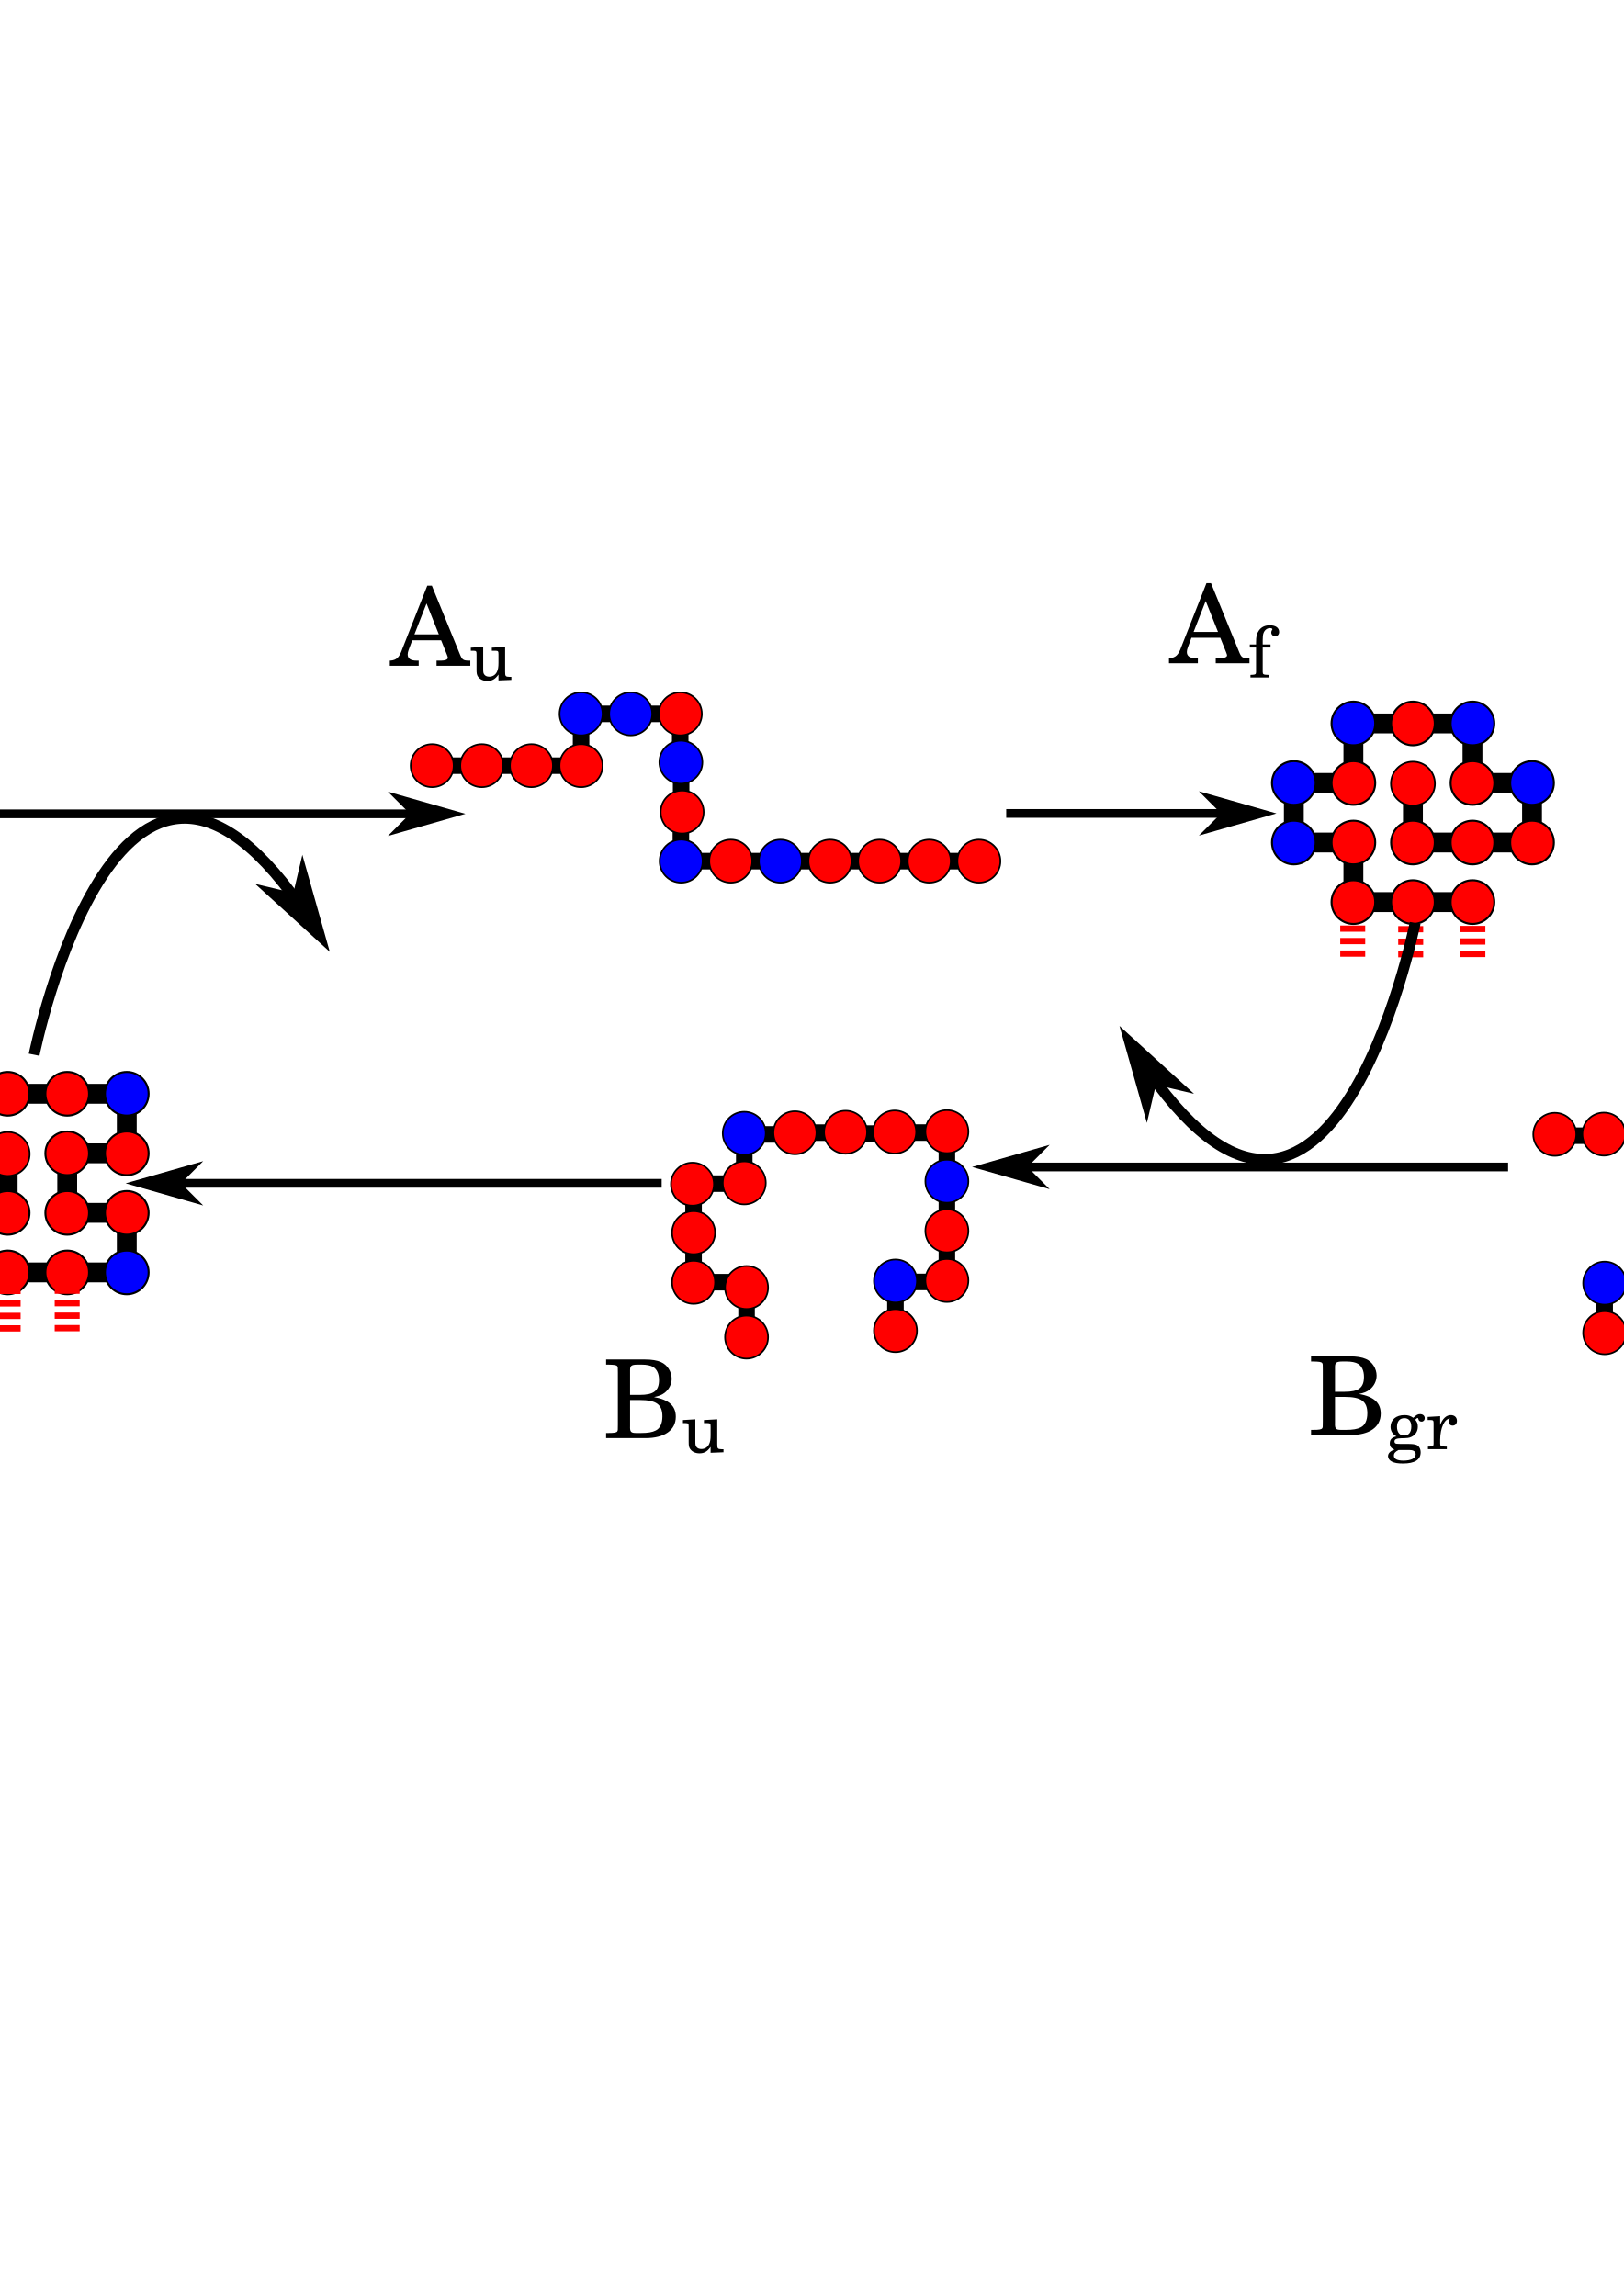
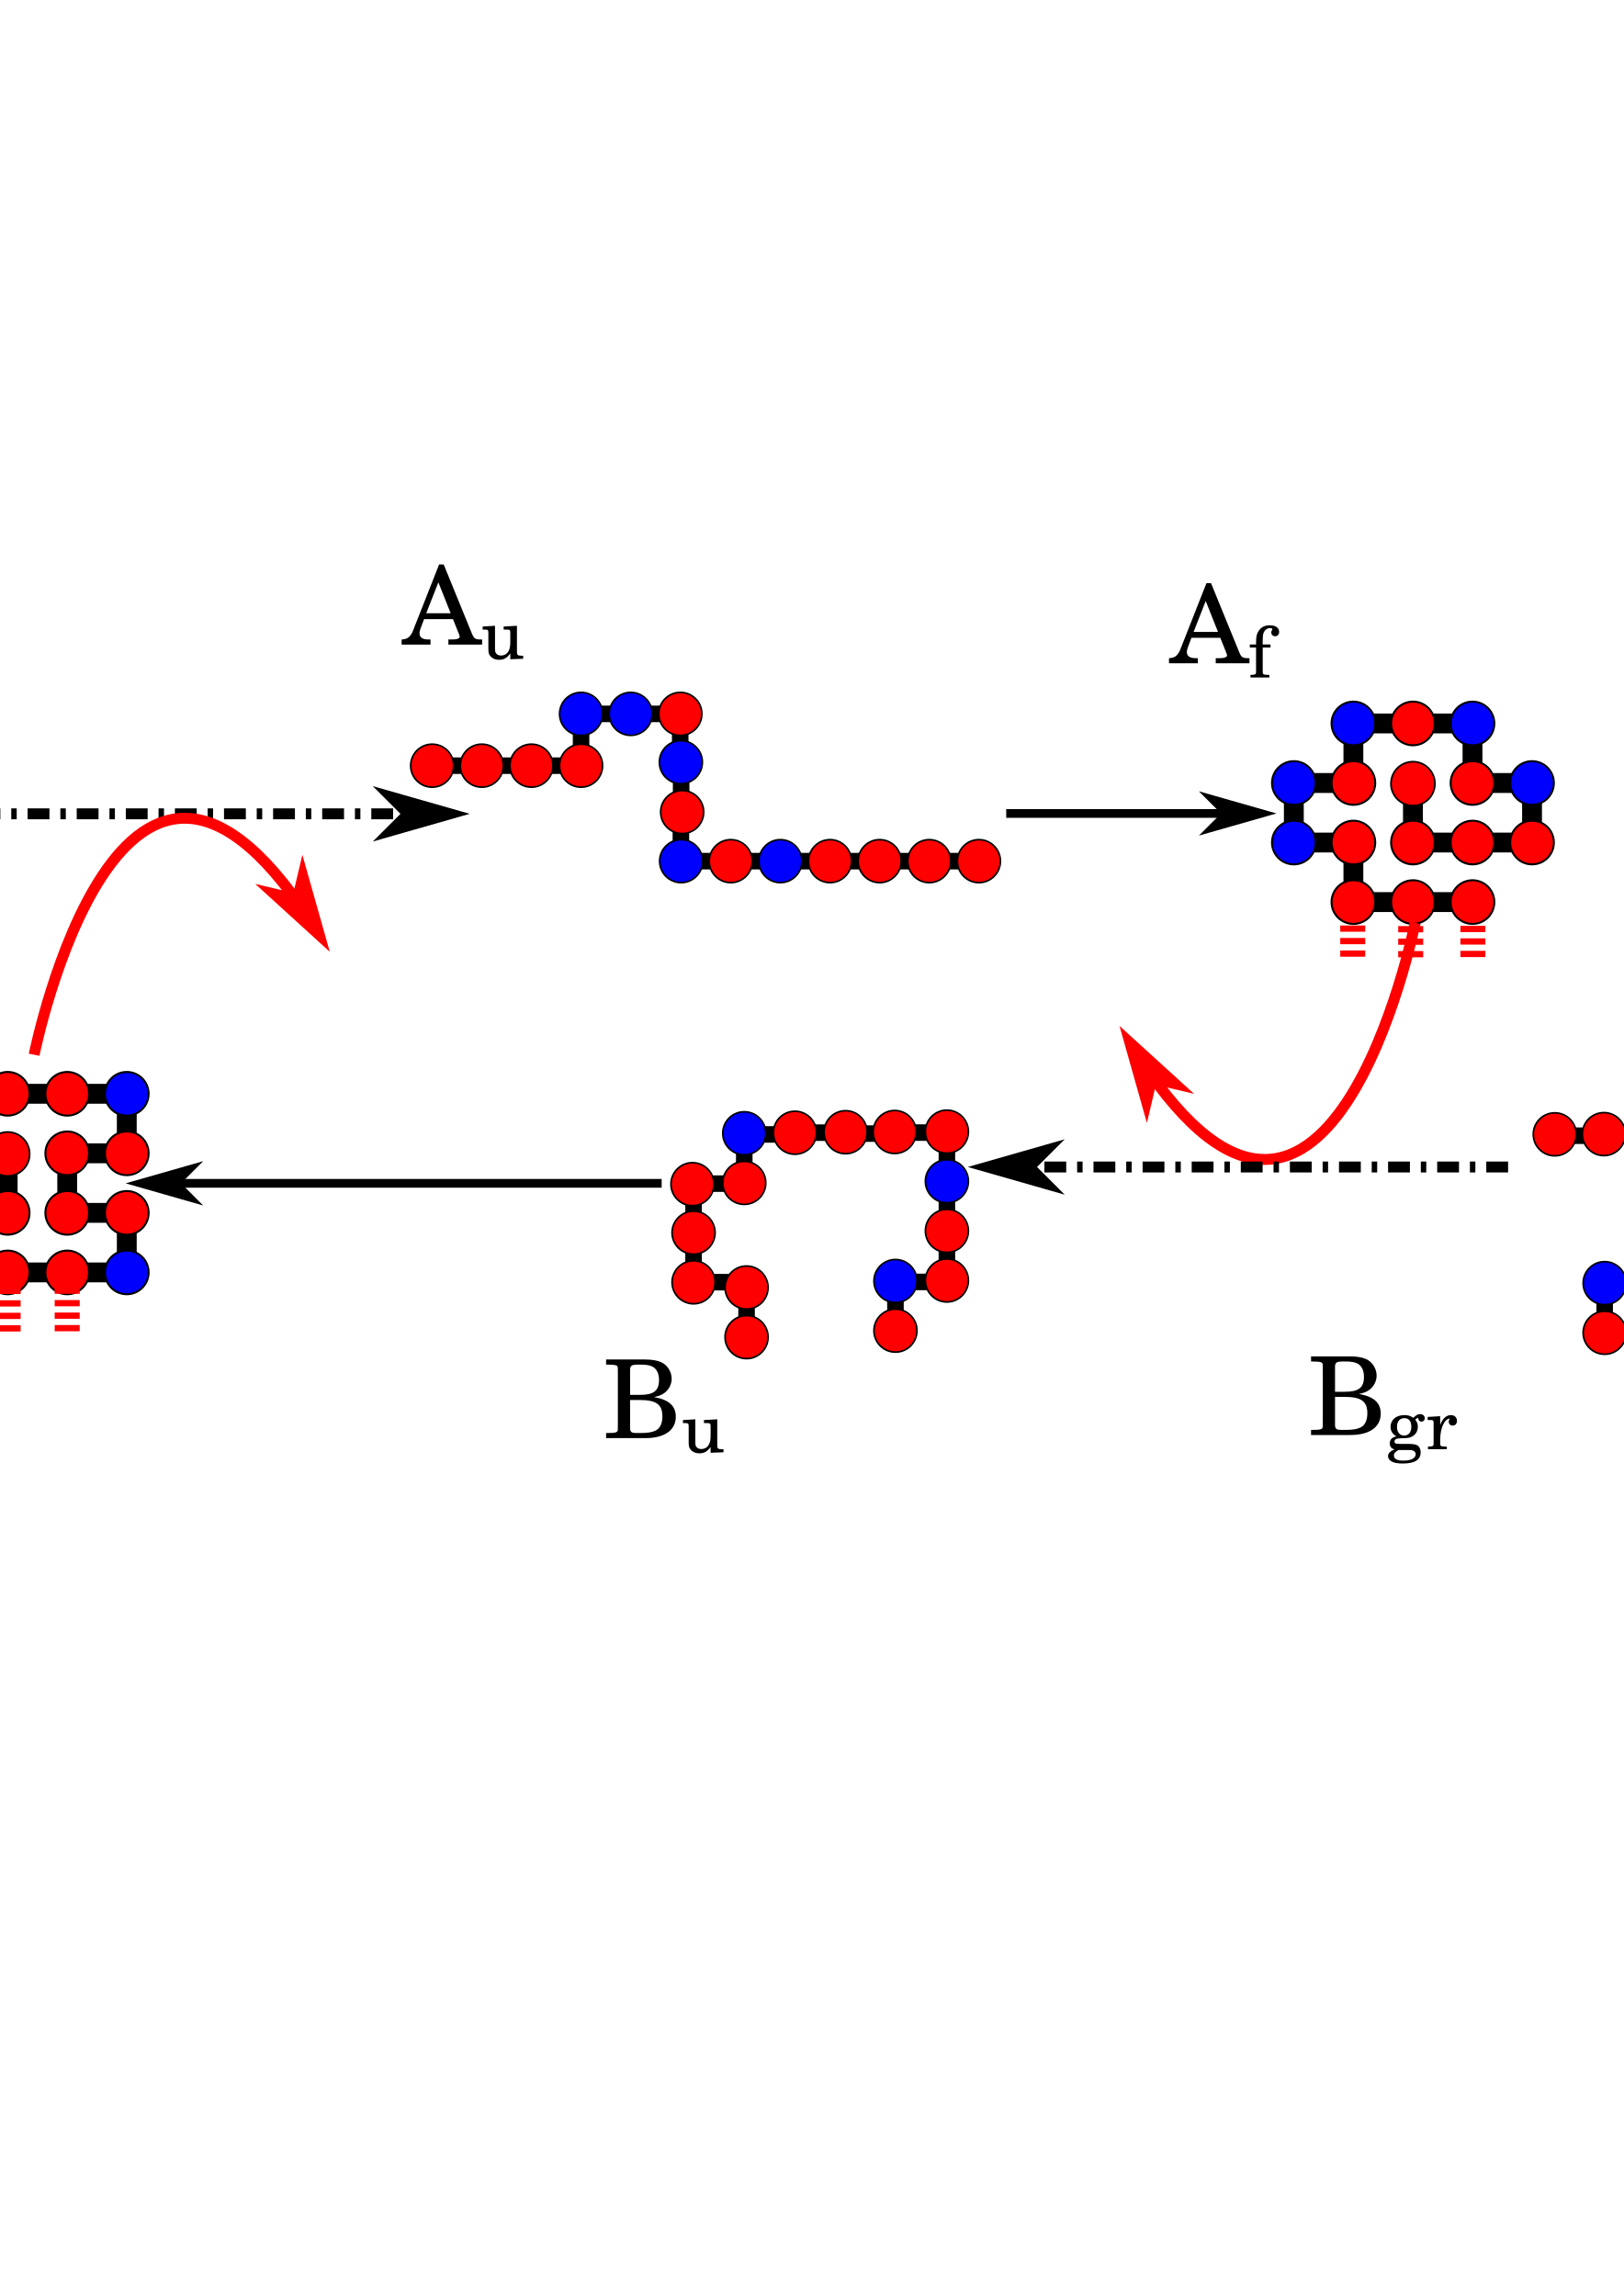
<svg xmlns="http://www.w3.org/2000/svg" width="210mm" height="297mm" viewBox="0 0 744.094 1052.362" id="svg2" version="1.1">
  <defs id="defs4">
    <marker style="overflow:visible;" id="marker7812" refX="0.0" refY="0.0" orient="auto">
-       <path transform="scale(0.4) rotate(180) translate(10,0)" style="fill-rule:evenodd;stroke:#000000;stroke-width:1pt;stroke-opacity:1;fill:#000000;fill-opacity:1" d="M 0.0,0.0 L 5.0,-5.0 L -12.5,0.0 L 5.0,5.0 L 0.0,0.0 z " id="path7814" />
+       <path transform="scale(0.4) rotate(180) translate(10,0)" style="fill-rule:evenodd;stroke:#ff0000;stroke-width:1pt;stroke-opacity:1;fill:#ff0000;fill-opacity:1" d="M 0.0,0.0 L 5.0,-5.0 L -12.5,0.0 L 5.0,5.0 L 0.0,0.0 z " id="path7814" />
    </marker>
    <marker style="overflow:visible;" id="marker7104" refX="0.0" refY="0.0" orient="auto">
      <path transform="scale(0.4) rotate(180) translate(10,0)" style="fill-rule:evenodd;stroke:#000000;stroke-width:1pt;stroke-opacity:1;fill:#000000;fill-opacity:1" d="M 0.0,0.0 L 5.0,-5.0 L -12.5,0.0 L 5.0,5.0 L 0.0,0.0 z " id="path7106" />
    </marker>
    <marker orient="auto" refY="0.0" refX="0.0" id="marker6798" style="overflow:visible;">
      <path id="path6800" d="M 0.0,0.0 L 5.0,-5.0 L -12.5,0.0 L 5.0,5.0 L 0.0,0.0 z " style="fill-rule:evenodd;stroke:#000000;stroke-width:1pt;stroke-opacity:1;fill:#000000;fill-opacity:1" transform="scale(0.4) rotate(180) translate(10,0)" />
    </marker>
    <marker orient="auto" refY="0.0" refX="0.0" id="marker6426" style="overflow:visible;">
      <path id="path6428" d="M 0.0,0.0 L 5.0,-5.0 L -12.5,0.0 L 5.0,5.0 L 0.0,0.0 z " style="fill-rule:evenodd;stroke:#000000;stroke-width:1pt;stroke-opacity:1;fill:#000000;fill-opacity:1" transform="scale(0.4) rotate(180) translate(10,0)" />
    </marker>
    <marker style="overflow:visible;" id="marker6042" refX="0.0" refY="0.0" orient="auto">
      <path transform="scale(0.4) rotate(180) translate(10,0)" style="fill-rule:evenodd;stroke:#000000;stroke-width:1pt;stroke-opacity:1;fill:#000000;fill-opacity:1" d="M 0.0,0.0 L 5.0,-5.0 L -12.5,0.0 L 5.0,5.0 L 0.0,0.0 z " id="path6044" />
    </marker>
    <marker orient="auto" refY="0.0" refX="0.0" id="Arrow1Mend" style="overflow:visible;">
-       <path id="path5614" d="M 0.0,0.0 L 5.0,-5.0 L -12.5,0.0 L 5.0,5.0 L 0.0,0.0 z " style="fill-rule:evenodd;stroke:#000000;stroke-width:1pt;stroke-opacity:1;fill:#000000;fill-opacity:1" transform="scale(0.4) rotate(180) translate(10,0)" />
+       <path id="path5614" d="M 0.0,0.0 L 5.0,-5.0 L -12.5,0.0 L 5.0,5.0 L 0.0,0.0 z " style="fill-rule:evenodd;stroke:#ff0000;stroke-width:1pt;stroke-opacity:1;fill:#ff0000;fill-opacity:1" transform="scale(0.4) rotate(180) translate(10,0)" />
    </marker>
  </defs>
  <g id="layer1">
    <path id="path4798" d="m 619.919,418.469 0,22.819" style="fill:#ff0000;stroke:#ff0000;stroke-width:11.448;stroke-linecap:butt;stroke-linejoin:miter;stroke-miterlimit:4;stroke-dasharray:2.862, 2.862;stroke-dashoffset:0;stroke-opacity:1" />
    <path style="fill:#ff0000;stroke:#ff0000;stroke-width:11.448;stroke-linecap:butt;stroke-linejoin:miter;stroke-miterlimit:4;stroke-dasharray:2.862, 2.862;stroke-dashoffset:0;stroke-opacity:1" d="m 674.979,418.639 0,22.819" id="path4800" />
    <path id="path4802" d="m 646.488,418.741 0,22.819" style="fill:#ff0000;stroke:#ff0000;stroke-width:11.448;stroke-linecap:butt;stroke-linejoin:miter;stroke-miterlimit:4;stroke-dasharray:2.862, 2.862;stroke-dashoffset:0;stroke-opacity:1" />
    <g id="g5995" transform="translate(205.0204,-29.13198)">
      <line style="stroke:#000000;stroke-width:7.581;stroke-miterlimit:4;stroke-dasharray:none" id="line7132" y2="548.279" y1="548.279" x2="162.757" x1="185.5" />
      <line x1="134.798" x2="112.055" y1="571.646" y2="571.646" id="line5266" style="stroke:#000000;stroke-width:7.581;stroke-miterlimit:4;stroke-dasharray:none" />
      <line style="stroke:#000000;stroke-width:7.581;stroke-miterlimit:4;stroke-dasharray:none" id="line7092" y2="616.281" y1="639.023" x2="205.339" x1="205.339" />
      <circle transform="matrix(0,-1,-1,0,0,0)" style="fill:#ff0000;stroke:#000000;stroke-width:0.758" id="circle7094" r="9.855" cy="-205.339" cx="-639.023" />
      <line style="stroke:#000000;stroke-width:7.581;stroke-miterlimit:4;stroke-dasharray:none" id="line7096" y2="616.696" y1="616.696" x2="231.353" x1="208.611" />
      <circle transform="matrix(0,-1,-1,0,0,0)" style="fill:#0000ff;stroke:#000000;stroke-width:0.758" id="circle7098" r="9.855" cy="-205.339" cx="-616.281" />
      <line style="stroke:#000000;stroke-width:7.581;stroke-miterlimit:4;stroke-dasharray:none" id="line7100" y2="593.296" y1="616.039" x2="228.911" x1="228.911" />
      <circle transform="matrix(0,-1,-1,0,0,0)" style="fill:#ff0000;stroke:#000000;stroke-width:0.758" id="circle7102" r="9.855" cy="-228.911" cx="-616.039" />
      <line style="stroke:#000000;stroke-width:7.581;stroke-miterlimit:4;stroke-dasharray:none" id="line7104" y2="570.554" y1="593.296" x2="228.911" x1="228.911" />
      <circle transform="matrix(0,-1,-1,0,0,0)" style="fill:#ff0000;stroke:#000000;stroke-width:0.758" id="circle7106" r="9.855" cy="-228.911" cx="-593.296" />
      <line style="stroke:#000000;stroke-width:7.581;stroke-miterlimit:4;stroke-dasharray:none" id="line7108" y2="547.812" y1="570.554" x2="228.911" x1="228.911" />
      <circle transform="matrix(0,-1,-1,0,0,0)" style="fill:#0000ff;stroke:#000000;stroke-width:0.758" id="circle7110" r="9.855" cy="-228.911" cx="-570.554" />
      <line style="stroke:#000000;stroke-width:7.581;stroke-miterlimit:4;stroke-dasharray:none" id="line7112" y2="548.252" y1="548.252" x2="205.754" x1="228.496" />
      <circle transform="matrix(0,-1,-1,0,0,0)" style="fill:#ff0000;stroke:#000000;stroke-width:0.758" id="circle7114" r="9.855" cy="-228.911" cx="-547.812" />
      <line style="stroke:#000000;stroke-width:7.581;stroke-miterlimit:4;stroke-dasharray:none" id="line7116" y2="548.708" y1="548.708" x2="179.111" x1="201.853" />
      <circle transform="matrix(0,1,-1,0,0,0)" style="fill:#ff0000;stroke:#000000;stroke-width:0.758" id="circle7118" r="9.855" cy="-204.982" cx="547.98" />
      <line style="stroke:#000000;stroke-width:7.581;stroke-miterlimit:4;stroke-dasharray:none" id="line7120" y2="549.094" y1="549.094" x2="162.425" x1="139.682" />
      <circle transform="matrix(0,1,-1,0,0,0)" style="fill:#ff0000;stroke:#000000;stroke-width:0.758" id="circle7122" r="9.855" cy="-182.482" cx="548.08" />
      <circle transform="matrix(0,1,-1,0,0,0)" style="fill:#ff0000;stroke:#000000;stroke-width:0.758" id="circle7126" r="9.855" cy="-159.268" cx="548.322" />
      <line style="stroke:#000000;stroke-width:7.581;stroke-miterlimit:4;stroke-dasharray:none" id="line7128" y2="571.307" y1="548.564" x2="136.054" x1="136.054" />
      <circle transform="matrix(0,1,-1,0,0,0)" style="fill:#0000ff;stroke:#000000;stroke-width:0.758" id="circle7130" r="9.855" cy="-136.054" cx="548.564" />
      <circle transform="matrix(0,1,-1,0,0,0)" style="fill:#ff0000;stroke:#000000;stroke-width:0.758" id="circle7134" r="9.855" cy="-136.054" cx="571.307" />
      <line style="stroke:#000000;stroke-width:7.581;stroke-miterlimit:4;stroke-dasharray:none" id="line7136" y2="594.129" y1="571.387" x2="112.82" x1="112.82" />
      <circle transform="matrix(0,1,-1,0,0,0)" style="fill:#ff0000;stroke:#000000;stroke-width:0.758" id="circle7138" r="9.855" cy="-112.315" cx="571.892" />
      <line style="stroke:#000000;stroke-width:7.581;stroke-miterlimit:4;stroke-dasharray:none" id="line7140" y2="616.872" y1="594.129" x2="112.82" x1="112.82" />
      <circle transform="matrix(0,1,-1,0,0,0)" style="fill:#ff0000;stroke:#000000;stroke-width:0.758" id="circle7142" r="9.855" cy="-112.82" cx="594.129" />
      <line style="stroke:#000000;stroke-width:7.581;stroke-miterlimit:4;stroke-dasharray:none" id="line7144" y2="616.814" y1="616.814" x2="112.877" x1="135.62" />
      <circle transform="matrix(0,1,-1,0,0,0)" style="fill:#ff0000;stroke:#000000;stroke-width:0.758" id="circle7146" r="9.855" cy="-112.82" cx="616.872" />
      <line style="stroke:#000000;stroke-width:7.581;stroke-miterlimit:4;stroke-dasharray:none" id="line7148" y2="641.999" y1="619.257" x2="137.106" x1="137.106" />
      <circle transform="matrix(0,1,-1,0,0,0)" style="fill:#ff0000;stroke:#000000;stroke-width:0.758" id="circle7150" r="9.855" cy="-137.106" cx="619.257" />
      <circle transform="matrix(0,1,-1,0,0,0)" style="fill:#ff0000;stroke:#000000;stroke-width:0.758" id="circle7152" r="9.855" cy="-137.106" cx="641.999" />
    </g>
    <g id="g3148" transform="translate(-552.1478,34.29843)">
      <line id="line6216" y2="467.032" y1="494.323" x2="528.374" x1="528.374" style="stroke:#000000;stroke-width:9.097" />
      <circle id="circle6218" r="11" cy="600" cx="0" style="fill:#ff0000;stroke:#000000" transform="matrix(0.9096946,0,0,0.9096946,528.3737,-51.4939)" />
      <line id="line6220" y2="467.032" y1="467.032" x2="555.665" x1="528.374" style="stroke:#000000;stroke-width:9.097" />
      <circle id="circle6222" r="11" cy="570" cx="0" style="fill:#0000ff;stroke:#000000" transform="matrix(0.9096946,0,0,0.9096946,528.3737,-51.4939)" />
      <line id="line6224" y2="467.032" y1="467.032" x2="582.955" x1="555.665" style="stroke:#000000;stroke-width:9.097" />
      <circle id="circle6226" r="11" cy="570" cx="30" style="fill:#ff0000;stroke:#000000" transform="matrix(0.9096946,0,0,0.9096946,528.3737,-51.4939)" />
      <line id="line6228" y2="467.032" y1="467.032" x2="610.246" x1="582.955" style="stroke:#000000;stroke-width:9.097" />
      <circle id="circle6230" r="11" cy="570" cx="60" style="fill:#ff0000;stroke:#000000" transform="matrix(0.9096946,0,0,0.9096946,528.3737,-51.4939)" />
      <line id="line6232" y2="494.323" y1="467.032" x2="610.246" x1="610.246" style="stroke:#000000;stroke-width:9.097" />
      <circle id="circle6234" r="11" cy="570" cx="90" style="fill:#0000ff;stroke:#000000" transform="matrix(0.9096946,0,0,0.9096946,528.3737,-51.4939)" />
      <line id="line6236" y2="494.323" y1="494.323" x2="582.955" x1="610.246" style="stroke:#000000;stroke-width:9.097" />
      <circle id="circle6238" r="11" cy="600" cx="90" style="fill:#ff0000;stroke:#000000" transform="matrix(0.9096946,0,0,0.9096946,528.3737,-51.4939)" />
      <line id="line6240" y2="521.614" y1="494.323" x2="582.955" x1="582.955" style="stroke:#000000;stroke-width:9.097" />
      <circle id="circle6242" r="11" cy="600" cx="60" style="fill:#ff0000;stroke:#000000" transform="matrix(0.9096946,0,0,0.9096946,528.3737,-51.4939)" />
      <line id="line6244" y2="521.614" y1="521.614" x2="610.246" x1="582.955" style="stroke:#000000;stroke-width:9.097" />
      <circle id="circle6246" r="11" cy="630" cx="60" style="fill:#ff0000;stroke:#000000" transform="matrix(0.9096946,0,0,0.9096946,528.3737,-51.4939)" />
      <line id="line6248" y2="548.905" y1="521.614" x2="610.246" x1="610.246" style="stroke:#000000;stroke-width:9.097" />
      <circle id="circle6250" r="11" cy="630" cx="90" style="fill:#ff0000;stroke:#000000" transform="matrix(0.9096946,0,0,0.9096946,528.3737,-51.4939)" />
      <line id="line6252" y2="548.905" y1="548.905" x2="582.955" x1="610.246" style="stroke:#000000;stroke-width:9.097" />
      <circle id="circle6254" r="11" cy="660" cx="90" style="fill:#0000ff;stroke:#000000" transform="matrix(0.9096946,0,0,0.9096946,528.3737,-51.4939)" />
      <line id="line6256" y2="548.905" y1="548.905" x2="555.665" x1="582.955" style="stroke:#000000;stroke-width:9.097" />
      <circle id="circle6258" r="11" cy="660" cx="60" style="fill:#ff0000;stroke:#000000" transform="matrix(0.9096946,0,0,0.9096946,528.3737,-51.4939)" />
      <line id="line6260" y2="548.905" y1="548.905" x2="528.374" x1="555.665" style="stroke:#000000;stroke-width:9.097" />
      <circle id="circle6262" r="11" cy="660" cx="30" style="fill:#ff0000;stroke:#000000" transform="matrix(0.9096946,0,0,0.9096946,528.3737,-51.4939)" />
      <line id="line6264" y2="521.614" y1="548.905" x2="528.374" x1="528.374" style="stroke:#000000;stroke-width:9.097" />
      <circle id="circle6266" r="11" cy="660" cx="0" style="fill:#ff0000;stroke:#000000" transform="matrix(0.9096946,0,0,0.9096946,528.3737,-51.4939)" />
      <line id="line6268" y2="521.614" y1="521.614" x2="555.665" x1="528.374" style="stroke:#000000;stroke-width:9.097" />
      <circle id="circle6270" r="11" cy="630" cx="0" style="fill:#ff0000;stroke:#000000" transform="matrix(0.9096946,0,0,0.9096946,528.3737,-51.4939)" />
      <line id="line6272" y2="494.323" y1="521.614" x2="555.665" x1="555.665" style="stroke:#000000;stroke-width:9.097" />
      <circle id="circle6274" r="11" cy="630" cx="30" style="fill:#ff0000;stroke:#000000" transform="matrix(0.9096946,0,0,0.9096946,528.3737,-51.4939)" />
      <circle style="fill:#ff0000;stroke:#000000" transform="matrix(0.7749251,0,0,0.7749251,532.4167,29.67108)" id="circle6276" r="13" cy="600" cx="30" />
      <path id="path3142" d="m 529.304,555.679 0,22.819" style="fill:#ff0000;stroke:#ff0000;stroke-width:11.448;stroke-linecap:butt;stroke-linejoin:miter;stroke-miterlimit:4;stroke-dasharray:2.862, 2.862;stroke-dashoffset:0;stroke-opacity:1" />
      <path style="fill:#ff0000;stroke:#ff0000;stroke-width:11.448;stroke-linecap:butt;stroke-linejoin:miter;stroke-miterlimit:4;stroke-dasharray:2.862, 2.862;stroke-dashoffset:0;stroke-opacity:1" d="m 582.935,555.849 0,22.819" id="path3144" />
      <path id="path3146" d="m 555.873,555.951 0,22.819" style="fill:#ff0000;stroke:#ff0000;stroke-width:11.448;stroke-linecap:butt;stroke-linejoin:miter;stroke-miterlimit:4;stroke-dasharray:2.862, 2.862;stroke-dashoffset:0;stroke-opacity:1" />
    </g>
    <g id="g9047" transform="translate(-20,-12)">
      <line x1="755.367" x2="755.367" y1="622.861" y2="600.119" id="line5546" style="stroke:#000000;stroke-width:7.581;stroke-miterlimit:4;stroke-dasharray:none" />
      <circle cx="-622.861" cy="-755.367" r="9.855" id="circle5548" style="fill:#ff0000;stroke:#000000;stroke-width:0.758" transform="matrix(0,-1,-1,0,0,0)" />
      <line x1="758.639" x2="781.381" y1="600.533" y2="600.533" id="line5550" style="stroke:#000000;stroke-width:7.581;stroke-miterlimit:4;stroke-dasharray:none" />
      <circle cx="-600.119" cy="-755.367" r="9.855" id="circle5552" style="fill:#0000ff;stroke:#000000;stroke-width:0.758" transform="matrix(0,-1,-1,0,0,0)" />
      <line x1="778.939" x2="778.939" y1="599.876" y2="577.134" id="line5554" style="stroke:#000000;stroke-width:7.581;stroke-miterlimit:4;stroke-dasharray:none" />
      <circle cx="-599.876" cy="-778.939" r="9.855" id="circle5556" style="fill:#ff0000;stroke:#000000;stroke-width:0.758" transform="matrix(0,-1,-1,0,0,0)" />
      <line x1="778.939" x2="778.939" y1="577.134" y2="554.391" id="line5558" style="stroke:#000000;stroke-width:7.581;stroke-miterlimit:4;stroke-dasharray:none" />
      <circle cx="-577.134" cy="-778.939" r="9.855" id="circle5560" style="fill:#ff0000;stroke:#000000;stroke-width:0.758" transform="matrix(0,-1,-1,0,0,0)" />
      <line x1="778.939" x2="778.939" y1="554.391" y2="531.649" id="line5562" style="stroke:#000000;stroke-width:7.581;stroke-miterlimit:4;stroke-dasharray:none" />
      <circle cx="-554.391" cy="-778.939" r="9.855" id="circle5564" style="fill:#0000ff;stroke:#000000;stroke-width:0.758" transform="matrix(0,-1,-1,0,0,0)" />
      <line x1="778.524" x2="755.782" y1="532.089" y2="532.089" id="line5566" style="stroke:#000000;stroke-width:7.581;stroke-miterlimit:4;stroke-dasharray:none" />
      <circle cx="-531.649" cy="-778.939" r="9.855" id="circle5568" style="fill:#ff0000;stroke:#000000;stroke-width:0.758" transform="matrix(0,-1,-1,0,0,0)" />
      <line x1="751.881" x2="729.139" y1="532.546" y2="532.546" id="line5570" style="stroke:#000000;stroke-width:7.581;stroke-miterlimit:4;stroke-dasharray:none" />
      <circle cx="531.818" cy="-755.01" r="9.855" id="circle5572" style="fill:#ff0000;stroke:#000000;stroke-width:0.758" transform="matrix(0,1,-1,0,0,0)" />
      <circle cx="531.917" cy="-732.51" r="9.855" id="circle5574" style="fill:#ff0000;stroke:#000000;stroke-width:0.758" transform="matrix(0,1,-1,0,0,0)" />
    </g>
    <g id="g3794" transform="matrix(0,-1,1,0,428.4395,954.0463)">
      <line id="line5968" y2="219.068" y1="246.359" x2="540.581" x1="540.581" style="stroke:#000000;stroke-width:9.097" />
      <circle style="fill:#ff0000;stroke:#000000" id="circle5970" r="11" cy="100" cx="0" transform="matrix(0.9096946,0,0,0.9096946,540.5806,155.3897)" />
      <line id="line5972" y2="191.778" y1="219.068" x2="540.581" x1="540.581" style="stroke:#000000;stroke-width:9.097" />
      <circle id="circle5974" r="11" cy="70" cx="0" style="fill:#ff0000;stroke:#000000" transform="matrix(0.9096946,0,0,0.9096946,540.5806,155.3897)" />
      <line id="line5976" y2="191.778" y1="191.778" x2="567.871" x1="540.581" style="stroke:#000000;stroke-width:9.097" />
      <circle id="circle5978" r="11" cy="40" cx="0" style="fill:#ff0000;stroke:#000000" transform="matrix(0.9096946,0,0,0.9096946,540.5806,155.3897)" />
      <line id="line5980" y2="164.487" y1="191.778" x2="567.871" x1="567.871" style="stroke:#000000;stroke-width:9.097" />
      <circle id="circle5982" r="11" cy="40" cx="30" style="fill:#ff0000;stroke:#000000" transform="matrix(0.9096946,0,0,0.9096946,540.5806,155.3897)" />
      <line id="line5984" y2="164.487" y1="164.487" x2="595.162" x1="567.871" style="stroke:#000000;stroke-width:9.097" />
      <circle id="circle5986" r="11" cy="10" cx="30" style="fill:#0000ff;stroke:#000000" transform="matrix(0.9096946,0,0,0.9096946,540.5806,155.3897)" />
      <line id="line5988" y2="191.778" y1="164.487" x2="595.162" x1="595.162" style="stroke:#000000;stroke-width:9.097" />
      <circle id="circle5990" r="11" cy="10" cx="60" style="fill:#0000ff;stroke:#000000" transform="matrix(0.9096946,0,0,0.9096946,540.5806,155.3897)" />
      <line id="line5992" y2="191.778" y1="191.778" x2="622.453" x1="595.162" style="stroke:#000000;stroke-width:9.097" />
      <circle id="circle5994" r="11" cy="40" cx="60" style="fill:#ff0000;stroke:#000000" transform="matrix(0.9096946,0,0,0.9096946,540.5806,155.3897)" />
      <line id="line5996" y2="219.068" y1="191.778" x2="622.453" x1="622.453" style="stroke:#000000;stroke-width:9.097" />
      <circle id="circle5998" r="11" cy="40" cx="90" style="fill:#0000ff;stroke:#000000" transform="matrix(0.9096946,0,0,0.9096946,540.5806,155.3897)" />
      <line id="line6000" y2="246.359" y1="219.068" x2="622.453" x1="622.453" style="stroke:#000000;stroke-width:9.097" />
      <circle id="circle6002" r="11" cy="70" cx="90" style="fill:#ff0000;stroke:#000000" transform="matrix(0.9096946,0,0,0.9096946,540.5806,155.3897)" />
      <line id="line6004" y2="246.359" y1="246.359" x2="595.162" x1="622.453" style="stroke:#000000;stroke-width:9.097" />
      <circle id="circle6006" r="11" cy="100" cx="90" style="fill:#0000ff;stroke:#000000" transform="matrix(0.9096946,0,0,0.9096946,540.5806,155.3897)" />
      <line id="line6008" y2="273.65" y1="246.359" x2="595.162" x1="595.162" style="stroke:#000000;stroke-width:9.097" />
      <circle id="circle6010" r="11" cy="100" cx="60" style="fill:#ff0000;stroke:#000000" transform="matrix(0.9096946,0,0,0.9096946,540.5806,155.3897)" />
      <line id="line6012" y2="273.65" y1="273.65" x2="567.871" x1="595.162" style="stroke:#000000;stroke-width:9.097" />
      <circle id="circle6014" r="11" cy="130" cx="60" style="fill:#0000ff;stroke:#000000" transform="matrix(0.9096946,0,0,0.9096946,540.5806,155.3897)" />
      <line id="line6016" y2="246.359" y1="273.65" x2="567.871" x1="567.871" style="stroke:#000000;stroke-width:9.097" />
      <circle id="circle6018" r="11" cy="130" cx="30" style="fill:#ff0000;stroke:#000000" transform="matrix(0.9096946,0,0,0.9096946,540.5806,155.3897)" />
      <line id="line6020" y2="219.068" y1="246.359" x2="567.871" x1="567.871" style="stroke:#000000;stroke-width:9.097" />
      <circle id="circle6022" r="11" cy="100" cx="30" style="fill:#ff0000;stroke:#000000" transform="matrix(0.9096946,0,0,0.9096946,540.5806,155.3897)" />
      <line id="line6024" y2="219.068" y1="219.068" x2="595.162" x1="567.871" style="stroke:#000000;stroke-width:9.097" />
      <circle id="circle6026" r="11" cy="70" cx="30" style="fill:#ff0000;stroke:#000000" transform="matrix(0.9096946,0,0,0.9096946,540.5806,155.3897)" />
      <circle transform="matrix(0.7749251,0,0,0.7749251,548.3635,164.8236)" style="fill:#ff0000;stroke:#000000" id="circle6028" r="13" cy="70" cx="60" />
    </g>
-     <g id="g8894">
-       <path id="path5599" d="m 648.518,423.037 c 0,0 -40.406,201.02 -130.31,55.558" style="fill:none;fill-rule:evenodd;stroke:#000000;stroke-width:5;stroke-linecap:butt;stroke-linejoin:miter;stroke-opacity:1;marker-end:url(#Arrow1Mend);stroke-miterlimit:4;stroke-dasharray:none" />
-       <path id="path6028" d="m 691.117,534.885 -237.761,0" style="fill:none;fill-rule:evenodd;stroke:#000000;stroke-width:4;stroke-linecap:butt;stroke-linejoin:miter;stroke-miterlimit:4;stroke-dasharray:none;stroke-opacity:1;marker-end:url(#marker6042)" />
-     </g>
+     <path style="fill:none;fill-rule:evenodd;stroke:#ff0000;stroke-width:5;stroke-linecap:butt;stroke-linejoin:miter;stroke-miterlimit:4;stroke-dasharray:none;stroke-opacity:1;marker-end:url(#Arrow1Mend)" d="m 648.518,423.037 c 0,0 -40.406,201.02 -130.31,55.558" id="path5599" />
+     <path style="fill:none;fill-rule:evenodd;stroke:#000000;stroke-width:5;stroke-linecap:butt;stroke-linejoin:miter;stroke-miterlimit:4;stroke-dasharray:10,5,2.5,5;stroke-opacity:1;marker-end:url(#marker6042);stroke-dashoffset:0" d="m 691.117,534.885 -237.761,0" id="path6028" />
    <path id="path6424" d="m 303.218,542.375 -237.761,0" style="fill:none;fill-rule:evenodd;stroke:#000000;stroke-width:4;stroke-linecap:butt;stroke-linejoin:miter;stroke-miterlimit:4;stroke-dasharray:none;stroke-opacity:1;marker-end:url(#marker6426)" />
    <path id="path6796" d="m 461.12,372.842 115.961,0" style="fill:none;fill-rule:evenodd;stroke:#000000;stroke-width:4;stroke-linecap:butt;stroke-linejoin:miter;stroke-miterlimit:4;stroke-dasharray:none;stroke-opacity:1;marker-end:url(#marker6798)" />
    <g id="g7771" transform="translate(49.28571,51.42857)">
      <line id="line8025" y2="299.513" y1="299.513" x2="171.509" x1="148.767" style="stroke:#000000;stroke-width:7.581" />
      <circle id="circle8027" r="9.855" cy="299.513" cx="148.767" style="fill:#ff0000;stroke:#000000;stroke-width:0.758" />
      <line id="line8029" y2="299.513" y1="299.513" x2="194.252" x1="171.509" style="stroke:#000000;stroke-width:7.581" />
      <circle id="circle8031" r="9.855" cy="299.513" cx="171.509" style="fill:#ff0000;stroke:#000000;stroke-width:0.758" />
      <line id="line8033" y2="299.513" y1="299.513" x2="216.994" x1="194.252" style="stroke:#000000;stroke-width:7.581" />
      <circle id="circle8035" r="9.855" cy="299.513" cx="194.252" style="fill:#ff0000;stroke:#000000;stroke-width:0.758" />
      <line id="line8037" y2="277.788" y1="300.531" x2="217.001" x1="217.001" style="stroke:#000000;stroke-width:7.581" />
      <circle id="circle8039" r="9.855" cy="299.513" cx="216.994" style="fill:#ff0000;stroke:#000000;stroke-width:0.758" />
      <line id="line8041" y2="275.775" y1="275.775" x2="239.75" x1="217.008" style="stroke:#000000;stroke-width:7.581" />
      <circle id="circle8043" r="9.855" cy="275.775" cx="217.008" style="fill:#0000ff;stroke:#000000;stroke-width:0.758" />
      <line id="line8045" y2="275.775" y1="275.775" x2="262.493" x1="239.75" style="stroke:#000000;stroke-width:7.581" />
      <circle id="circle8047" r="9.855" cy="275.775" cx="239.75" style="fill:#0000ff;stroke:#000000;stroke-width:0.758" />
      <line id="line8049" y2="298.753" y1="276.011" x2="262.435" x1="262.435" style="stroke:#000000;stroke-width:7.581" />
      <circle id="circle8051" r="9.855" cy="275.775" cx="262.493" style="fill:#ff0000;stroke:#000000;stroke-width:0.758" />
      <line id="line8053" y2="322.325" y1="299.582" x2="262.856" x1="262.856" style="stroke:#000000;stroke-width:7.581" />
      <circle id="circle8055" r="9.855" cy="297.918" cx="262.735" style="fill:#0000ff;stroke:#000000;stroke-width:0.758" />
      <line id="line8057" y2="342.325" y1="319.582" x2="262.742" x1="262.742" style="stroke:#000000;stroke-width:7.581" />
      <circle id="circle8059" r="9.855" cy="320.775" cx="263.335" style="fill:#ff0000;stroke:#000000;stroke-width:0.758" />
      <line id="line8061" y2="343.275" y1="343.275" x2="285.605" x1="262.863" style="stroke:#000000;stroke-width:7.581" />
      <circle id="circle8063" r="9.855" cy="343.275" cx="262.863" style="fill:#0000ff;stroke:#000000;stroke-width:0.758" />
      <line id="line8065" y2="343.275" y1="343.275" x2="308.348" x1="285.605" style="stroke:#000000;stroke-width:7.581" />
      <circle id="circle8067" r="9.855" cy="343.275" cx="285.605" style="fill:#ff0000;stroke:#000000;stroke-width:0.758" />
      <line id="line8069" y2="343.275" y1="343.275" x2="331.09" x1="308.348" style="stroke:#000000;stroke-width:7.581" />
      <circle id="circle8071" r="9.855" cy="343.275" cx="308.348" style="fill:#0000ff;stroke:#000000;stroke-width:0.758" />
      <line id="line8073" y2="343.275" y1="343.275" x2="353.832" x1="331.09" style="stroke:#000000;stroke-width:7.581" />
      <circle id="circle8075" r="9.855" cy="343.275" cx="331.09" style="fill:#ff0000;stroke:#000000;stroke-width:0.758" />
      <line id="line8077" y2="343.275" y1="343.275" x2="376.575" x1="353.832" style="stroke:#000000;stroke-width:7.581" />
      <circle id="circle8079" r="9.855" cy="343.275" cx="353.832" style="fill:#ff0000;stroke:#000000;stroke-width:0.758" />
      <line id="line8081" y2="343.275" y1="343.275" x2="399.317" x1="376.575" style="stroke:#000000;stroke-width:7.581" />
      <circle id="circle8083" r="9.855" cy="343.275" cx="376.575" style="fill:#ff0000;stroke:#000000;stroke-width:0.758" />
      <circle id="circle8085" r="9.855" cy="343.275" cx="399.317" style="fill:#ff0000;stroke:#000000;stroke-width:0.758" />
    </g>
    <g id="g7694" transform="translate(-144.2857,117.8571)">
      <line style="stroke:#000000;stroke-width:7.581" x1="45.226" x2="67.969" y1="257.592" y2="257.592" id="line7554" />
      <circle style="fill:#ff0000;stroke:#000000;stroke-width:0.758" cx="45.226" cy="257.592" r="9.855" id="circle7556" />
      <line style="stroke:#000000;stroke-width:7.581" x1="67.969" x2="90.711" y1="257.592" y2="257.592" id="line7558" />
      <circle style="fill:#ff0000;stroke:#000000;stroke-width:0.758" cx="67.969" cy="257.592" r="9.855" id="circle7560" />
      <circle style="fill:#ff0000;stroke:#000000;stroke-width:0.758" cx="90.711" cy="257.592" r="9.855" id="circle7564" />
    </g>
-     <g id="g8878">
-       <path id="path7102" d="m -32.344,373.016 237.761,0" style="fill:none;fill-rule:evenodd;stroke:#000000;stroke-width:4;stroke-linecap:butt;stroke-linejoin:miter;stroke-miterlimit:4;stroke-dasharray:none;stroke-opacity:1;marker-end:url(#marker7104)" />
-       <path style="fill:none;fill-rule:evenodd;stroke:#000000;stroke-width:5;stroke-linecap:butt;stroke-linejoin:miter;stroke-miterlimit:4;stroke-dasharray:none;stroke-opacity:1;marker-end:url(#marker7812)" d="m 15.638,483.437 c 0,0 40.406,-201.02 130.31,-55.558" id="path7810" />
-     </g>
-     <text xml:space="preserve" style="color:#000000;font-style:normal;font-variant:normal;font-weight:500;font-stretch:normal;font-size:49.901px;line-height:125%;font-family:'Century SchoolBook URW';-inkscape-font-specification:'Century SchoolBook URW Medium';text-indent:0;text-align:center;text-decoration:none;text-decoration-line:none;text-decoration-style:solid;text-decoration-color:#000000;letter-spacing:0px;word-spacing:0px;text-transform:none;direction:ltr;block-progression:tb;writing-mode:lr-tb;baseline-shift:baseline;text-anchor:middle;white-space:normal;clip-rule:nonzero;display:inline;overflow:visible;visibility:visible;opacity:1;isolation:auto;mix-blend-mode:normal;color-interpolation:sRGB;color-interpolation-filters:linearRGB;solid-color:#000000;solid-opacity:1;fill:#000000;fill-opacity:1;fill-rule:nonzero;stroke:none;stroke-width:1.6;stroke-linecap:butt;stroke-linejoin:miter;stroke-miterlimit:4;stroke-dasharray:none;stroke-dashoffset:0;stroke-opacity:1;color-rendering:auto;image-rendering:auto;shape-rendering:auto;text-rendering:auto;enable-background:accumulate" x="-68.902" y="303.911" id="text9064">
-       <tspan id="tspan9066" x="-68.902" y="303.911">A<tspan style="font-size:32.436px;baseline-shift:sub" id="tspan9068">gr</tspan>
-       </tspan>
-     </text>
-     <text xml:space="preserve" style="color:#000000;font-style:normal;font-variant:normal;font-weight:500;font-stretch:normal;font-size:49.901px;line-height:125%;font-family:'Century SchoolBook URW';-inkscape-font-specification:'Century SchoolBook URW Medium';text-indent:0;text-align:center;text-decoration:none;text-decoration-line:none;text-decoration-style:solid;text-decoration-color:#000000;letter-spacing:0px;word-spacing:0px;text-transform:none;direction:ltr;block-progression:tb;writing-mode:lr-tb;baseline-shift:baseline;text-anchor:middle;white-space:normal;clip-rule:nonzero;display:inline;overflow:visible;visibility:visible;opacity:1;isolation:auto;mix-blend-mode:normal;color-interpolation:sRGB;color-interpolation-filters:linearRGB;solid-color:#000000;solid-opacity:1;fill:#000000;fill-opacity:1;fill-rule:nonzero;stroke:none;stroke-width:1.6;stroke-linecap:butt;stroke-linejoin:miter;stroke-miterlimit:4;stroke-dasharray:none;stroke-dashoffset:0;stroke-opacity:1;color-rendering:auto;image-rendering:auto;shape-rendering:auto;text-rendering:auto;enable-background:accumulate" x="716.884" y="657.725" id="text9070">
-       <tspan id="tspan9072" x="716.884" y="657.725">B<tspan style="font-size:32.436px;baseline-shift:sub" id="tspan9074">gr</tspan>
-       </tspan>
-     </text>
-     <text xml:space="preserve" style="color:#000000;font-style:normal;font-variant:normal;font-weight:500;font-stretch:normal;font-size:49.901px;line-height:125%;font-family:'Century SchoolBook URW';-inkscape-font-specification:'Century SchoolBook URW Medium';text-indent:0;text-align:center;text-decoration:none;text-decoration-line:none;text-decoration-style:solid;text-decoration-color:#000000;letter-spacing:0px;word-spacing:0px;text-transform:none;direction:ltr;block-progression:tb;writing-mode:lr-tb;baseline-shift:baseline;text-anchor:middle;white-space:normal;clip-rule:nonzero;display:inline;overflow:visible;visibility:visible;opacity:1;isolation:auto;mix-blend-mode:normal;color-interpolation:sRGB;color-interpolation-filters:linearRGB;solid-color:#000000;solid-opacity:1;fill:#000000;fill-opacity:1;fill-rule:nonzero;stroke:none;stroke-width:1.6;stroke-linecap:butt;stroke-linejoin:miter;stroke-miterlimit:4;stroke-dasharray:none;stroke-dashoffset:0;stroke-opacity:1;color-rendering:auto;image-rendering:auto;shape-rendering:auto;text-rendering:auto;enable-background:accumulate" x="642.77" y="304.016" id="text9076">
-       <tspan id="tspan9078" x="642.77" y="304.016">A<tspan style="font-size:32.436px;baseline-shift:sub" id="tspan9080">f</tspan>
-       </tspan>
-     </text>
-     <text xml:space="preserve" style="color:#000000;font-style:normal;font-variant:normal;font-weight:500;font-stretch:normal;font-size:49.901px;line-height:125%;font-family:'Century SchoolBook URW';-inkscape-font-specification:'Century SchoolBook URW Medium';text-indent:0;text-align:center;text-decoration:none;text-decoration-line:none;text-decoration-style:solid;text-decoration-color:#000000;letter-spacing:0px;word-spacing:0px;text-transform:none;direction:ltr;block-progression:tb;writing-mode:lr-tb;baseline-shift:baseline;text-anchor:middle;white-space:normal;clip-rule:nonzero;display:inline;overflow:visible;visibility:visible;opacity:1;isolation:auto;mix-blend-mode:normal;color-interpolation:sRGB;color-interpolation-filters:linearRGB;solid-color:#000000;solid-opacity:1;fill:#000000;fill-opacity:1;fill-rule:nonzero;stroke:none;stroke-width:1.6;stroke-linecap:butt;stroke-linejoin:miter;stroke-miterlimit:4;stroke-dasharray:none;stroke-dashoffset:0;stroke-opacity:1;color-rendering:auto;image-rendering:auto;shape-rendering:auto;text-rendering:auto;enable-background:accumulate" x="15.627" y="659.818" id="text9082">
-       <tspan id="tspan9084" x="15.627" y="659.818">B<tspan style="font-size:32.436px;baseline-shift:sub" id="tspan9086">f</tspan>
-       </tspan>
-     </text>
-     <text xml:space="preserve" style="color:#000000;font-style:normal;font-variant:normal;font-weight:500;font-stretch:normal;font-size:49.901px;line-height:125%;font-family:'Century SchoolBook URW';-inkscape-font-specification:'Century SchoolBook URW Medium';text-indent:0;text-align:center;text-decoration:none;text-decoration-line:none;text-decoration-style:solid;text-decoration-color:#000000;letter-spacing:0px;word-spacing:0px;text-transform:none;direction:ltr;block-progression:tb;writing-mode:lr-tb;baseline-shift:baseline;text-anchor:middle;white-space:normal;clip-rule:nonzero;display:inline;overflow:visible;visibility:visible;opacity:1;isolation:auto;mix-blend-mode:normal;color-interpolation:sRGB;color-interpolation-filters:linearRGB;solid-color:#000000;solid-opacity:1;fill:#000000;fill-opacity:1;fill-rule:nonzero;stroke:none;stroke-width:1.6;stroke-linecap:butt;stroke-linejoin:miter;stroke-miterlimit:4;stroke-dasharray:none;stroke-dashoffset:0;stroke-opacity:1;color-rendering:auto;image-rendering:auto;shape-rendering:auto;text-rendering:auto;enable-background:accumulate" x="290.209" y="305.143" id="text9088">
-       <tspan id="tspan9090" x="290.209" y="305.143">A<tspan style="font-size:32.436px;baseline-shift:sub" id="tspan9092">u</tspan>
-       </tspan>
-     </text>
-     <text xml:space="preserve" style="color:#000000;font-style:normal;font-variant:normal;font-weight:500;font-stretch:normal;font-size:49.901px;line-height:125%;font-family:'Century SchoolBook URW';-inkscape-font-specification:'Century SchoolBook URW Medium';text-indent:0;text-align:center;text-decoration:none;text-decoration-line:none;text-decoration-style:solid;text-decoration-color:#000000;letter-spacing:0px;word-spacing:0px;text-transform:none;direction:ltr;block-progression:tb;writing-mode:lr-tb;baseline-shift:baseline;text-anchor:middle;white-space:normal;clip-rule:nonzero;display:inline;overflow:visible;visibility:visible;opacity:1;isolation:auto;mix-blend-mode:normal;color-interpolation:sRGB;color-interpolation-filters:linearRGB;solid-color:#000000;solid-opacity:1;fill:#000000;fill-opacity:1;fill-rule:nonzero;stroke:none;stroke-width:1.6;stroke-linecap:butt;stroke-linejoin:miter;stroke-miterlimit:4;stroke-dasharray:none;stroke-dashoffset:0;stroke-opacity:1;color-rendering:auto;image-rendering:auto;shape-rendering:auto;text-rendering:auto;enable-background:accumulate" x="387.424" y="659.153" id="text9094">
-       <tspan id="tspan9096" x="387.424" y="659.153">B<tspan style="font-size:32.436px;baseline-shift:sub" id="tspan9098">u</tspan>
+     <path style="fill:none;fill-rule:evenodd;stroke:#000000;stroke-width:5;stroke-linecap:butt;stroke-linejoin:miter;stroke-miterlimit:4;stroke-dasharray:10,5,2.5,5;stroke-opacity:1;marker-end:url(#marker7104);stroke-dashoffset:0" d="m -32.344,373.016 237.761,0" id="path7102" />
+     <path id="path7810" d="m 15.638,483.437 c 0,0 40.406,-201.02 130.31,-55.558" style="fill:none;fill-rule:evenodd;stroke:#ff0000;stroke-width:5;stroke-linecap:butt;stroke-linejoin:miter;stroke-miterlimit:4;stroke-dasharray:none;stroke-opacity:1;marker-end:url(#marker7812)" />
+     <text xml:space="preserve" style="color:#000000;font-style:normal;font-variant:normal;font-weight:500;font-stretch:normal;font-size:49.901px;line-height:125%;font-family:'Century Schoolbook L';-inkscape-font-specification:'Century Schoolbook L Medium';text-indent:0;text-align:center;text-decoration:none;text-decoration-line:none;text-decoration-style:solid;text-decoration-color:#000000;letter-spacing:0px;word-spacing:0px;text-transform:none;direction:ltr;block-progression:tb;writing-mode:lr-tb;baseline-shift:baseline;text-anchor:middle;white-space:normal;clip-rule:nonzero;display:inline;overflow:visible;visibility:visible;opacity:1;isolation:auto;mix-blend-mode:normal;color-interpolation:sRGB;color-interpolation-filters:linearRGB;solid-color:#000000;solid-opacity:1;fill:#000000;fill-opacity:1;fill-rule:nonzero;stroke:none;stroke-width:1.6;stroke-linecap:butt;stroke-linejoin:miter;stroke-miterlimit:4;stroke-dasharray:none;stroke-dashoffset:0;stroke-opacity:1;color-rendering:auto;image-rendering:auto;shape-rendering:auto;text-rendering:auto;enable-background:accumulate;" x="-68.902" y="303.911" id="text9064">
+       <tspan id="tspan9066" x="-68.902" y="303.911">A<tspan style="font-size:32.436px;baseline-shift:sub;-inkscape-font-specification:'Century Schoolbook L Medium';font-family:'Century Schoolbook L';font-weight:500;font-style:normal;font-stretch:normal;font-variant:normal;" id="tspan9068">gr</tspan>
+       </tspan>
+     </text>
+     <text xml:space="preserve" style="color:#000000;font-style:normal;font-variant:normal;font-weight:500;font-stretch:normal;font-size:49.901px;line-height:125%;font-family:'Century Schoolbook L';-inkscape-font-specification:'Century Schoolbook L Medium';text-indent:0;text-align:center;text-decoration:none;text-decoration-line:none;text-decoration-style:solid;text-decoration-color:#000000;letter-spacing:0px;word-spacing:0px;text-transform:none;direction:ltr;block-progression:tb;writing-mode:lr-tb;baseline-shift:baseline;text-anchor:middle;white-space:normal;clip-rule:nonzero;display:inline;overflow:visible;visibility:visible;opacity:1;isolation:auto;mix-blend-mode:normal;color-interpolation:sRGB;color-interpolation-filters:linearRGB;solid-color:#000000;solid-opacity:1;fill:#000000;fill-opacity:1;fill-rule:nonzero;stroke:none;stroke-width:1.6;stroke-linecap:butt;stroke-linejoin:miter;stroke-miterlimit:4;stroke-dasharray:none;stroke-dashoffset:0;stroke-opacity:1;color-rendering:auto;image-rendering:auto;shape-rendering:auto;text-rendering:auto;enable-background:accumulate;" x="716.884" y="657.725" id="text9070">
+       <tspan id="tspan9072" x="716.884" y="657.725">B<tspan style="font-size:32.436px;baseline-shift:sub;-inkscape-font-specification:'Century Schoolbook L Medium';font-family:'Century Schoolbook L';font-weight:500;font-style:normal;font-stretch:normal;font-variant:normal;" id="tspan9074">gr</tspan>
+       </tspan>
+     </text>
+     <text xml:space="preserve" style="color:#000000;font-style:normal;font-variant:normal;font-weight:500;font-stretch:normal;font-size:49.901px;line-height:125%;font-family:'Century Schoolbook L';-inkscape-font-specification:'Century Schoolbook L Medium';text-indent:0;text-align:center;text-decoration:none;text-decoration-line:none;text-decoration-style:solid;text-decoration-color:#000000;letter-spacing:0px;word-spacing:0px;text-transform:none;direction:ltr;block-progression:tb;writing-mode:lr-tb;baseline-shift:baseline;text-anchor:middle;white-space:normal;clip-rule:nonzero;display:inline;overflow:visible;visibility:visible;opacity:1;isolation:auto;mix-blend-mode:normal;color-interpolation:sRGB;color-interpolation-filters:linearRGB;solid-color:#000000;solid-opacity:1;fill:#000000;fill-opacity:1;fill-rule:nonzero;stroke:none;stroke-width:1.6;stroke-linecap:butt;stroke-linejoin:miter;stroke-miterlimit:4;stroke-dasharray:none;stroke-dashoffset:0;stroke-opacity:1;color-rendering:auto;image-rendering:auto;shape-rendering:auto;text-rendering:auto;enable-background:accumulate;" x="642.77" y="304.016" id="text9076">
+       <tspan id="tspan9078" x="642.77" y="304.016">A<tspan style="font-size:32.436px;baseline-shift:sub;-inkscape-font-specification:'Century Schoolbook L Medium';font-family:'Century Schoolbook L';font-weight:500;font-style:normal;font-stretch:normal;font-variant:normal;" id="tspan9080">f</tspan>
+       </tspan>
+     </text>
+     <text xml:space="preserve" style="color:#000000;font-style:normal;font-variant:normal;font-weight:500;font-stretch:normal;font-size:49.901px;line-height:125%;font-family:'Century Schoolbook L';-inkscape-font-specification:'Century Schoolbook L Medium';text-indent:0;text-align:center;text-decoration:none;text-decoration-line:none;text-decoration-style:solid;text-decoration-color:#000000;letter-spacing:0px;word-spacing:0px;text-transform:none;direction:ltr;block-progression:tb;writing-mode:lr-tb;baseline-shift:baseline;text-anchor:middle;white-space:normal;clip-rule:nonzero;display:inline;overflow:visible;visibility:visible;opacity:1;isolation:auto;mix-blend-mode:normal;color-interpolation:sRGB;color-interpolation-filters:linearRGB;solid-color:#000000;solid-opacity:1;fill:#000000;fill-opacity:1;fill-rule:nonzero;stroke:none;stroke-width:1.6;stroke-linecap:butt;stroke-linejoin:miter;stroke-miterlimit:4;stroke-dasharray:none;stroke-dashoffset:0;stroke-opacity:1;color-rendering:auto;image-rendering:auto;shape-rendering:auto;text-rendering:auto;enable-background:accumulate;" x="15.627" y="659.818" id="text9082">
+       <tspan id="tspan9084" x="15.627" y="659.818">B<tspan style="font-size:32.436px;baseline-shift:sub;-inkscape-font-specification:'Century Schoolbook L Medium';font-family:'Century Schoolbook L';font-weight:500;font-style:normal;font-stretch:normal;font-variant:normal;" id="tspan9086">f</tspan>
+       </tspan>
+     </text>
+     <text xml:space="preserve" style="color:#000000;font-style:normal;font-variant:normal;font-weight:500;font-stretch:normal;font-size:49.901px;line-height:125%;font-family:'Century Schoolbook L';-inkscape-font-specification:'Century Schoolbook L Medium';text-indent:0;text-align:center;text-decoration:none;text-decoration-line:none;text-decoration-style:solid;text-decoration-color:#000000;letter-spacing:0px;word-spacing:0px;text-transform:none;direction:ltr;block-progression:tb;writing-mode:lr-tb;baseline-shift:baseline;text-anchor:middle;white-space:normal;clip-rule:nonzero;display:inline;overflow:visible;visibility:visible;opacity:1;isolation:auto;mix-blend-mode:normal;color-interpolation:sRGB;color-interpolation-filters:linearRGB;solid-color:#000000;solid-opacity:1;fill:#000000;fill-opacity:1;fill-rule:nonzero;stroke:none;stroke-width:1.6;stroke-linecap:butt;stroke-linejoin:miter;stroke-miterlimit:4;stroke-dasharray:none;stroke-dashoffset:0;stroke-opacity:1;color-rendering:auto;image-rendering:auto;shape-rendering:auto;text-rendering:auto;enable-background:accumulate;" x="387.424" y="659.153" id="text9094">
+       <tspan id="tspan9096" x="387.424" y="659.153">B<tspan style="font-size:32.436px;baseline-shift:sub;-inkscape-font-specification:'Century Schoolbook L Medium';font-family:'Century Schoolbook L';font-weight:500;font-style:normal;font-stretch:normal;font-variant:normal;" id="tspan9098">u</tspan>
+       </tspan>
+     </text>
+     <text xml:space="preserve" style="font-style:normal;font-variant:normal;font-weight:500;font-stretch:normal;font-size:36px;line-height:125%;font-family:'Century Schoolbook L';-inkscape-font-specification:'Century Schoolbook L Medium';text-align:center;letter-spacing:0px;word-spacing:0px;writing-mode:lr-tb;text-anchor:middle;fill:#000000;fill-opacity:1;stroke:none;stroke-width:1px;stroke-linecap:butt;stroke-linejoin:miter;stroke-opacity:1" x="-45" y="827.362" id="text33311">
+       <tspan id="tspan33313" x="-45" y="827.362" />
+     </text>
+     <text id="text33315" y="295.444" x="295.627" style="color:#000000;font-style:normal;font-variant:normal;font-weight:500;font-stretch:normal;font-size:49.901px;line-height:125%;font-family:'Century Schoolbook L';-inkscape-font-specification:'Century Schoolbook L Medium';text-indent:0;text-align:center;text-decoration:none;text-decoration-line:none;text-decoration-style:solid;text-decoration-color:#000000;letter-spacing:0px;word-spacing:0px;text-transform:none;direction:ltr;block-progression:tb;writing-mode:lr-tb;baseline-shift:baseline;text-anchor:middle;white-space:normal;clip-rule:nonzero;display:inline;overflow:visible;visibility:visible;opacity:1;isolation:auto;mix-blend-mode:normal;color-interpolation:sRGB;color-interpolation-filters:linearRGB;solid-color:#000000;solid-opacity:1;fill:#000000;fill-opacity:1;fill-rule:nonzero;stroke:none;stroke-width:1.6;stroke-linecap:butt;stroke-linejoin:miter;stroke-miterlimit:4;stroke-dasharray:none;stroke-dashoffset:0;stroke-opacity:1;color-rendering:auto;image-rendering:auto;shape-rendering:auto;text-rendering:auto;enable-background:accumulate" xml:space="preserve">
+       <tspan y="295.444" x="295.627" id="tspan33317">A<tspan style="font-size:65%;baseline-shift:sub" id="tspan33321">u</tspan>
      </tspan>
    </text>
  </g>
</svg>
